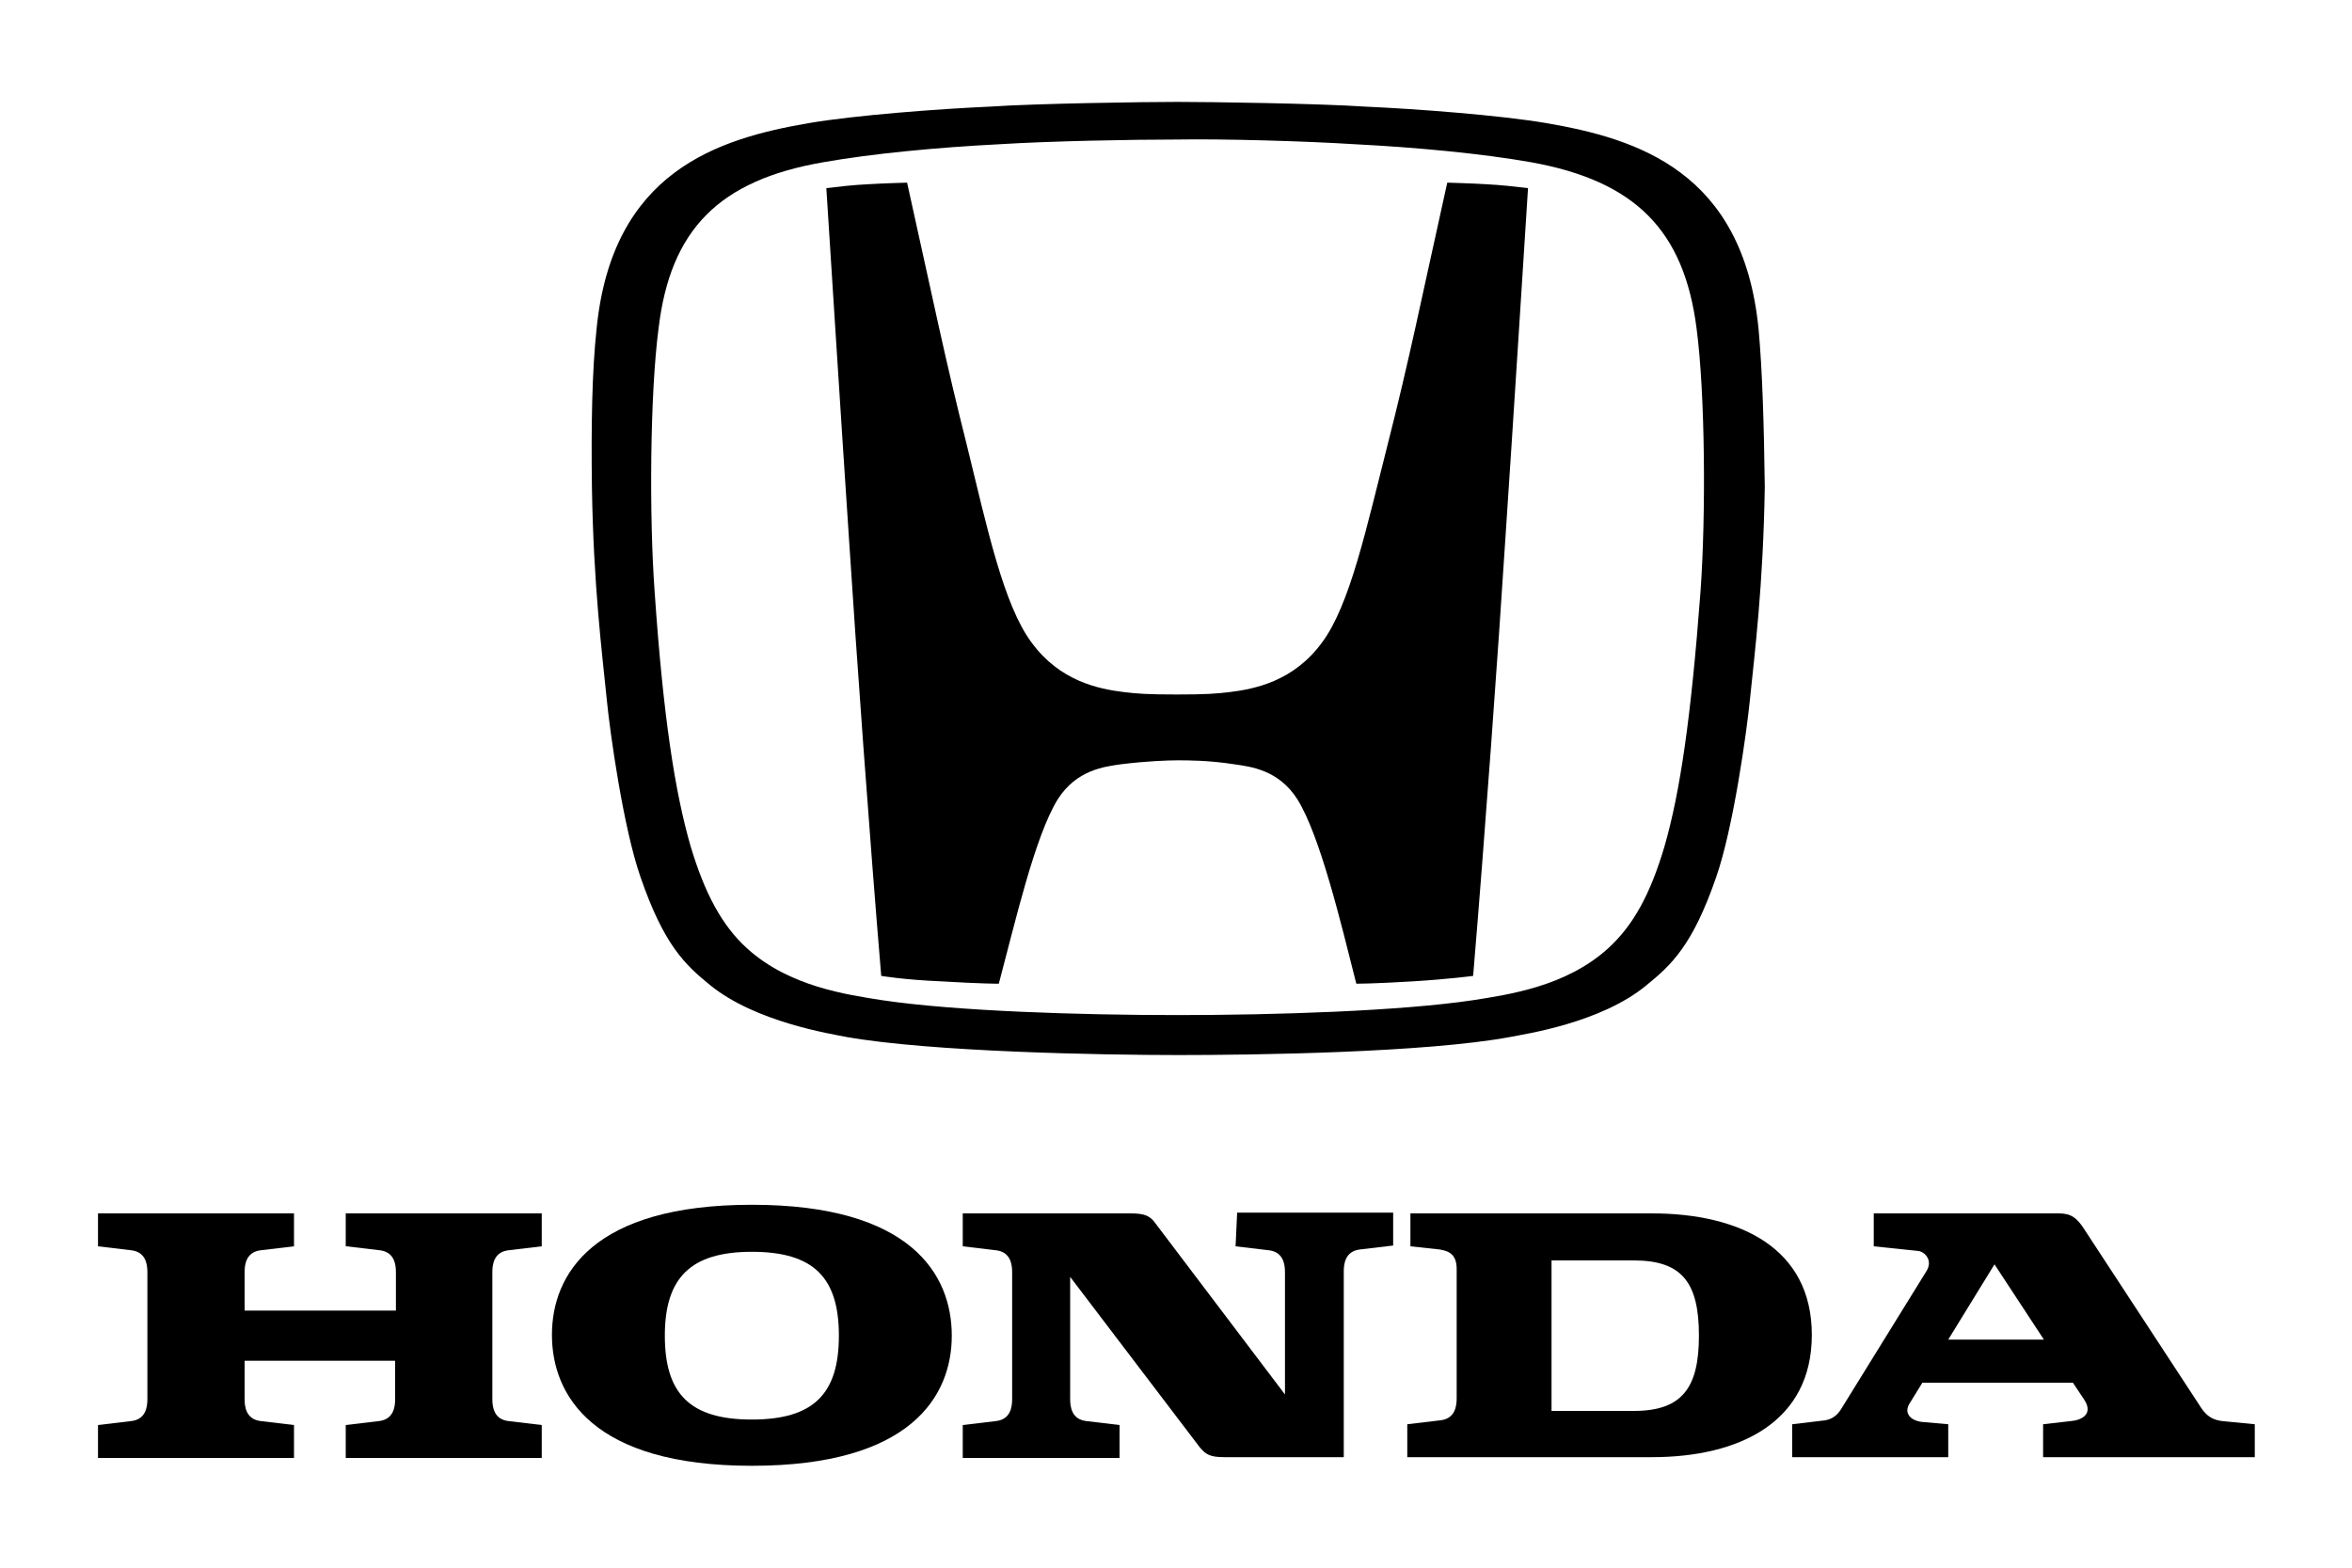
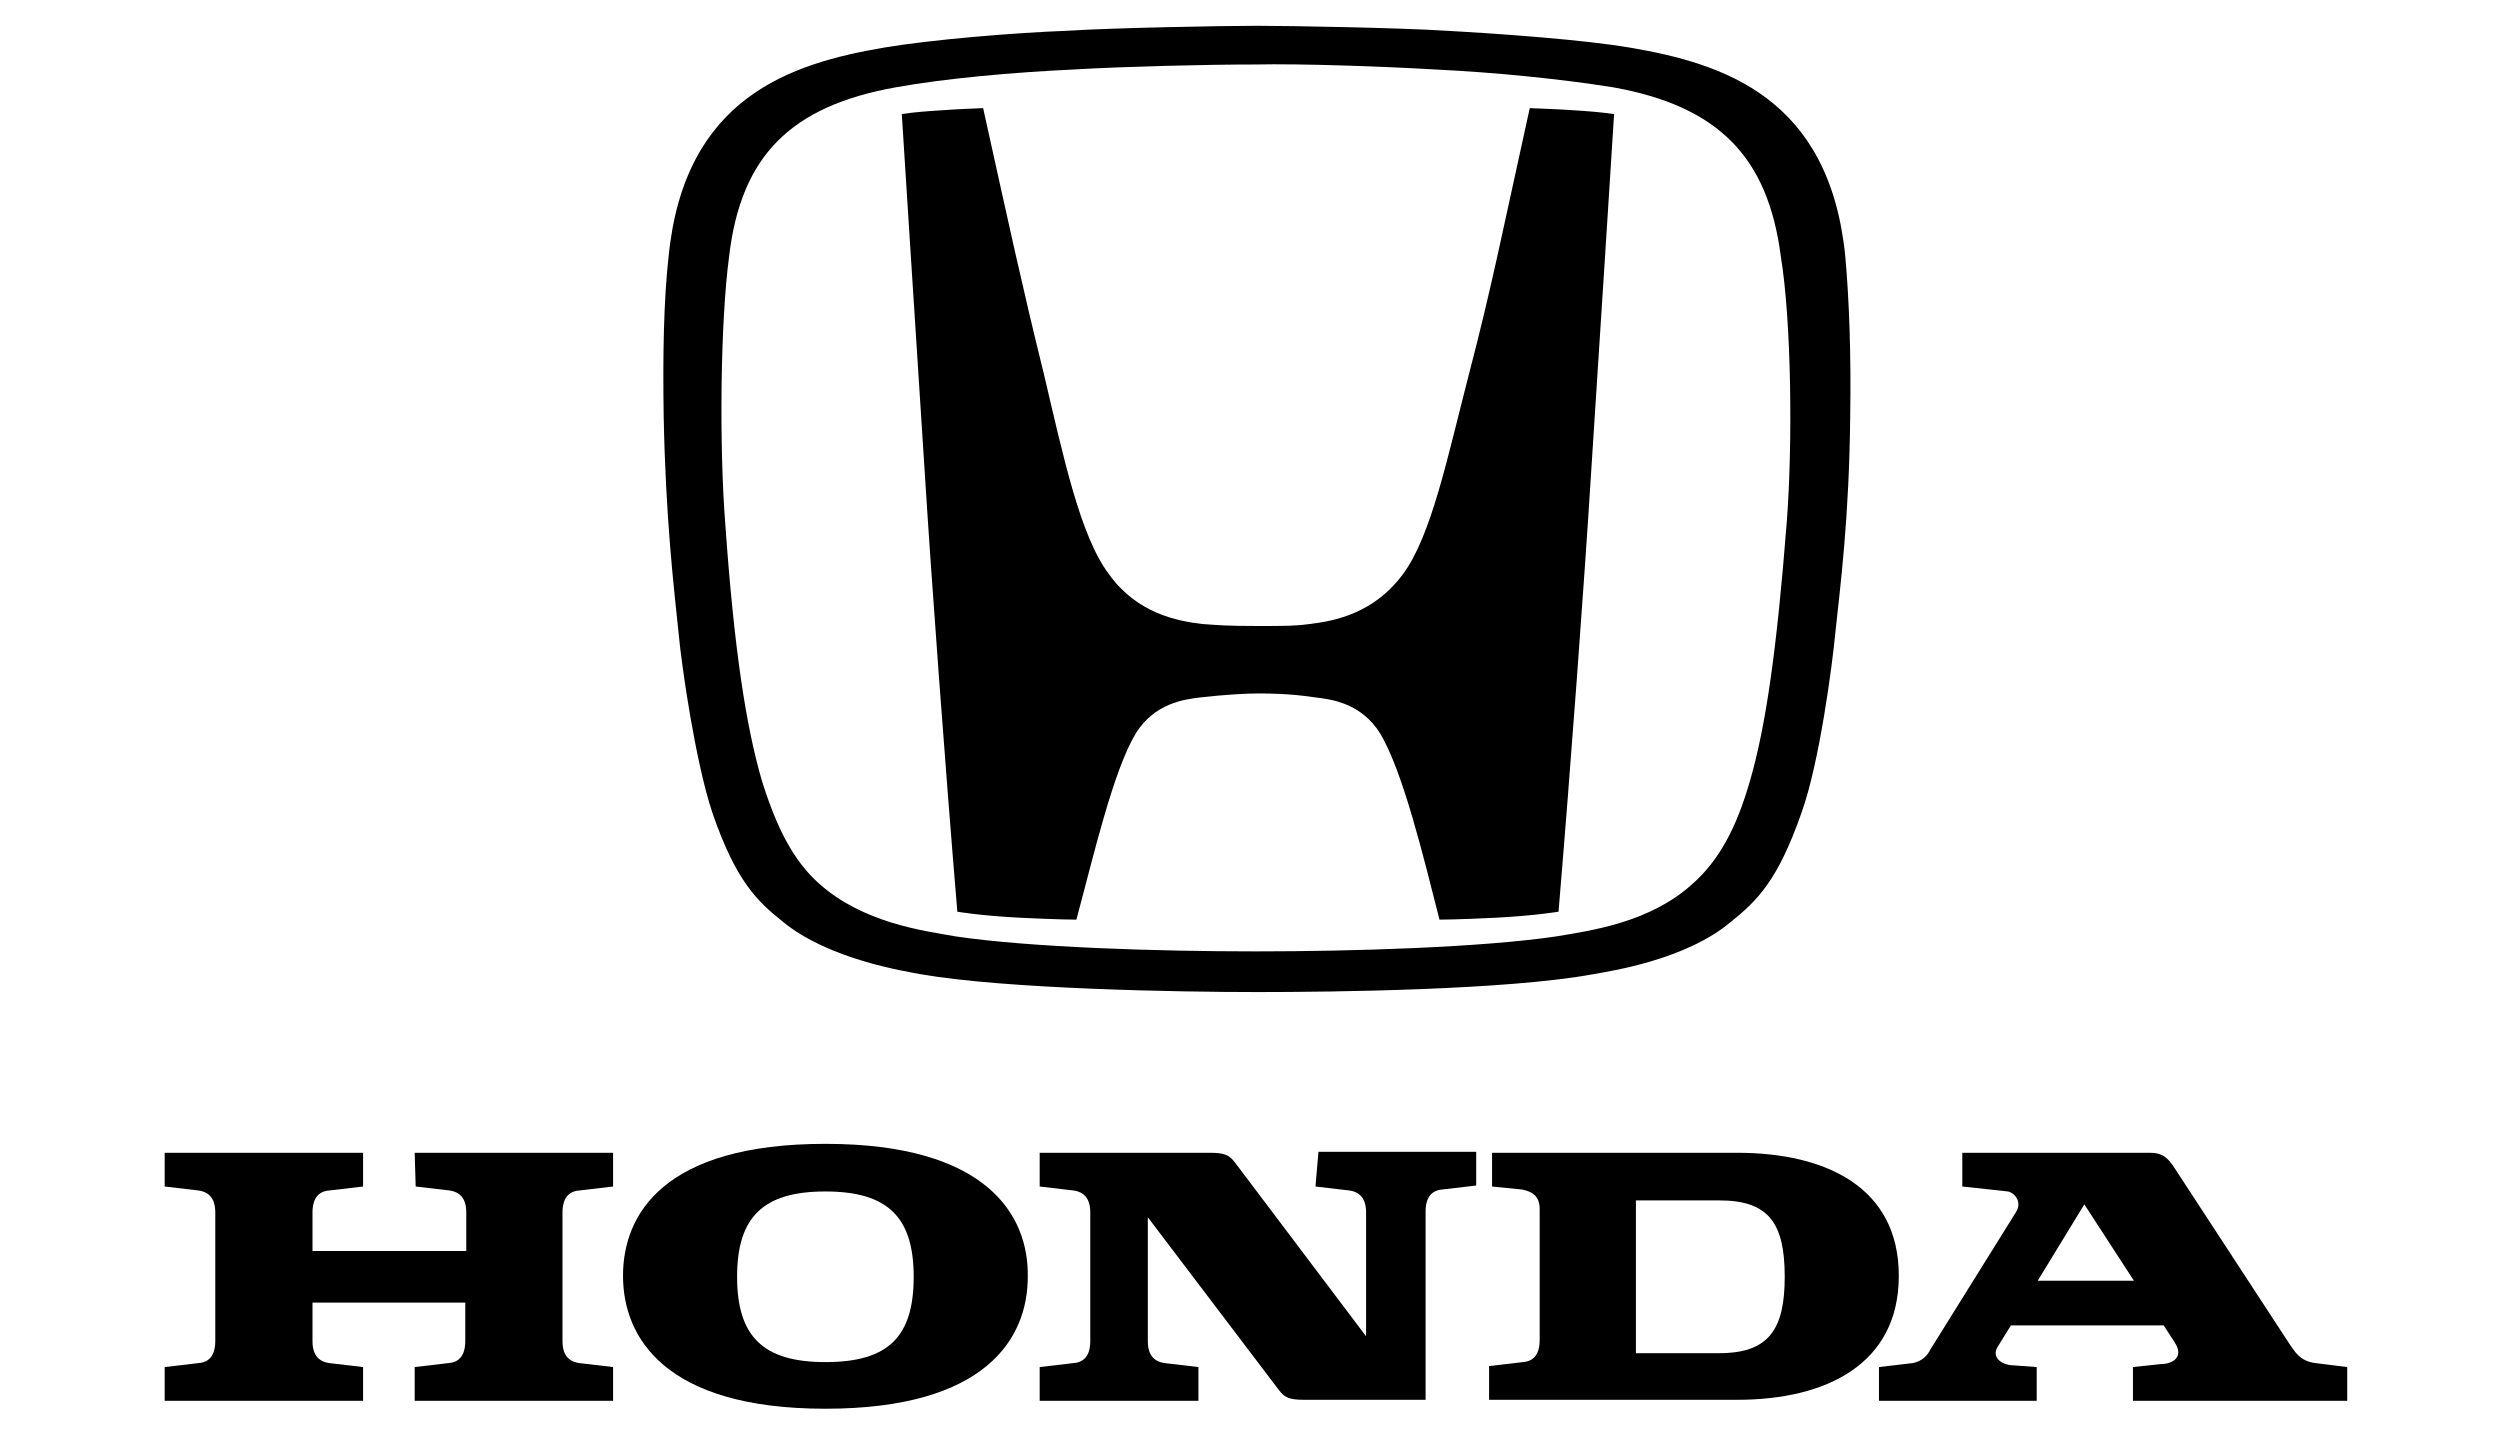
- <svg xmlns="http://www.w3.org/2000/svg" version="1.1" id="Layer_1" x="0px" y="0px" viewBox="0 0 300 200" style="enable-background:new 0 0 300 200;" xml:space="preserve">
-   <path d="M44.2,159l4.2,0.5c1.9,0.2,2.1,1.8,2.1,2.8v4.9H31.2v-4.9c0-1,0.2-2.6,2.1-2.8l4.2-0.5v-4.2H12.5v4.2l4.2,0.5  c1.9,0.2,2.1,1.8,2.1,2.8v16.2c0,1-0.2,2.6-2.1,2.8l-4.2,0.5v4.2h25v-4.2l-4.2-0.5c-1.9-0.2-2.1-1.8-2.1-2.8v-4.9h19.2v4.9  c0,1-0.2,2.6-2.1,2.8l-4.2,0.5v4.2h25v-4.2l-4.2-0.5c-1.9-0.2-2.1-1.8-2.1-2.8v-16.2c0-1,0.2-2.6,2.1-2.8l4.2-0.5v-4.2h-25V159z" />
-   <path d="M210.7,154.8h-30.8v4.2l3.7,0.4c1.3,0.2,2.2,0.7,2.2,2.5v16.5c0,1-0.2,2.6-2.1,2.8l-4.2,0.5v4.2l31.2,0  c11.2,0,20.4-4.5,20.4-15.6S221.9,154.8,210.7,154.8 M208.4,180l-10.5,0v-19.2h10.5c6.2,0,8.3,2.9,8.3,9.6  C216.7,177,214.6,180,208.4,180" />
-   <path d="M283.5,181.3c-2-0.2-2.6-1.5-3.2-2.4l-14.4-22c-1-1.6-1.8-2.1-3.3-2.1H239v4.2l5.7,0.6c0.8,0.1,1.9,1.2,1,2.6L235,179.5  c-0.4,0.7-1,1.5-2.2,1.7l-4.2,0.5v4.2h19.9v-4.2l-3.4-0.3c-1.5-0.2-2.3-1.2-1.5-2.4l1.6-2.6h19.2l1.4,2.1c1.3,1.9-0.3,2.7-1.7,2.8  l-3.5,0.4v4.2h27v-4.2L283.5,181.3z M248.5,170.9l5.9-9.6l6.3,9.6H248.5z" />
-   <path d="M157.6,159l4.2,0.5c1.9,0.2,2.1,1.8,2.1,2.8v15.6l-16.5-21.8c-0.7-1-1.4-1.3-3.2-1.3h-21.4v4.2l4.2,0.5  c1.9,0.2,2.1,1.8,2.1,2.8v16.2c0,1-0.2,2.6-2.1,2.8l-4.2,0.5v4.2h20v-4.2l-4.2-0.5c-1.9-0.2-2.1-1.8-2.1-2.8v-15.6l16.5,21.7  c0.8,1,1.4,1.3,3.2,1.3h0.2h15v-23.7c0-1,0.2-2.6,2.1-2.8l4.2-0.5v-4.2h-19.9L157.6,159L157.6,159z" />
-   <path d="M95.9,153.7c-20.3,0-25.5,8.9-25.5,16.6S75.6,187,95.9,187c20.3,0,25.5-8.9,25.5-16.6C121.4,162.6,116.2,153.7,95.9,153.7   M95.9,181.1c-7.9,0-11.1-3.3-11.1-10.7c0-7.4,3.3-10.7,11.1-10.7c7.9,0,11.1,3.3,11.1,10.7C107,177.8,103.8,181.1,95.9,181.1" />
-   <path d="M184.6,23.3c-3.4,15.3-4.8,22.4-7.6,33.4c-2.7,10.6-4.8,20.5-8.4,25.3c-3.6,4.9-8.5,5.9-11.8,6.3c-1.7,0.2-3,0.3-6.7,0.3  c-3.7,0-5-0.1-6.7-0.3c-3.3-0.4-8.2-1.4-11.8-6.3c-3.6-4.8-5.7-14.7-8.3-25.3c-2.8-11.1-4.2-18.1-7.6-33.4c0,0-3.4,0.1-4.9,0.2  c-2.1,0.1-3.7,0.3-5.4,0.5c0,0,2,31.5,2.9,44.9c0.9,14,2.6,37.7,4.1,55.6c0,0,2.9,0.5,7.7,0.7c5,0.3,7.3,0.3,7.3,0.3  c2.1-7.9,4.6-18.8,7.5-23.5c2.4-3.8,6-4.2,8.1-4.5c3.2-0.4,6-0.5,7.2-0.5h0h0c1.3,0,4,0,7.2,0.5c2.1,0.3,5.7,0.7,8.1,4.5  c2.9,4.7,5.5,15.6,7.5,23.5c0,0,2.2,0,7.2-0.3c4.8-0.3,7.7-0.7,7.7-0.7c1.5-17.9,3.2-41.5,4.1-55.6c0.9-13.3,2.9-44.9,2.9-44.9  c-1.7-0.2-3.4-0.4-5.4-0.5C188,23.4,184.6,23.3,184.6,23.3" />
-   <path d="M224.3,41.9c-2-20-15.4-24.2-27.1-26.2c-5.9-1-16.4-1.8-23.1-2.1c-5.9-0.4-19.7-0.6-23.9-0.6s-18,0.2-23.9,0.6  c-6.7,0.3-17.2,1.1-23.1,2.1c-11.7,2-25.1,6.2-27.1,26.2c-0.6,5.5-0.7,12.6-0.6,20.2c0.2,12.7,1.3,21.2,1.9,27.2  c0.4,4.1,2.1,16.3,4.3,22.6c3,8.7,5.7,11.2,8.9,13.8c5.8,4.7,15.4,6.2,17.4,6.6c10.8,1.9,32.6,2.3,42.3,2.3c9.6,0,31.5-0.3,42.3-2.3  c2-0.4,11.6-1.8,17.4-6.6c3.2-2.6,5.9-5.1,8.9-13.8c2.2-6.3,3.9-18.6,4.3-22.6c0.6-5.9,1.7-14.5,1.9-27.2  C225,54.4,224.8,47.3,224.3,41.9 M216.9,75.5c-1.2,16-2.6,25.6-4.6,32.5c-1.8,6.1-4,10.1-7.2,13c-5.4,4.9-12.8,5.9-17.2,6.6  c-9.4,1.4-25.3,1.9-37.7,1.9c-12.5,0-28.3-0.5-37.7-1.9c-4.4-0.7-11.8-1.7-17.2-6.6c-3.2-2.9-5.4-7-7.2-13c-2-6.9-3.5-16.5-4.6-32.5  c-0.7-9.6-0.6-25.2,0.5-33.6C85.5,29.3,91.7,23,105,20.7c6.2-1.1,14.6-1.9,22.5-2.3c6.4-0.4,16.8-0.6,22.7-0.6  c5.8-0.1,16.3,0.2,22.6,0.6c7.9,0.4,16.3,1.2,22.5,2.3c13.3,2.4,19.5,8.7,21.1,21.2C217.5,50.2,217.6,65.8,216.9,75.5" />
+ <svg xmlns="http://www.w3.org/2000/svg" version="1.1" id="Layer_1" x="0px" y="0px" viewBox="0 0 252 144" style="enable-background:new 0 0 252 144;" xml:space="preserve">
+   <path d="M41.9,119.6l3.4,0.4c1.5,0.2,1.7,1.4,1.7,2.2v3.9H31.5v-3.9c0-0.8,0.2-2.1,1.7-2.2l3.4-0.4v-3.4h-20v3.4l3.4,0.4  c1.5,0.2,1.7,1.4,1.7,2.2v13c0,0.8-0.2,2.1-1.7,2.2l-3.4,0.4v3.4h20v-3.4l-3.4-0.4c-1.5-0.2-1.7-1.4-1.7-2.2v-3.9h15.4v3.9  c0,0.8-0.2,2.1-1.7,2.2l-3.4,0.4v3.4h20v-3.4l-3.4-0.4c-1.5-0.2-1.7-1.4-1.7-2.2v-13c0-0.8,0.2-2.1,1.7-2.2l3.4-0.4v-3.4h-20  L41.9,119.6L41.9,119.6z" />
+   <path d="M175.1,116.2h-24.7v3.4l3,0.3c1,0.2,1.8,0.6,1.8,2v13.2c0,0.8-0.2,2.1-1.7,2.2l-3.4,0.4v3.4h25c9,0,16.3-3.6,16.3-12.5  S184.1,116.2,175.1,116.2 M173.3,136.4h-8.4V121h8.4c5,0,6.6,2.3,6.6,7.7C179.9,134,178.3,136.4,173.3,136.4" />
+   <path d="M233.4,137.4c-1.6-0.2-2.1-1.2-2.6-1.9l-11.5-17.6c-0.8-1.3-1.4-1.7-2.6-1.7h-18.9v3.4l4.6,0.5c0.6,0.1,1.5,1,0.8,2.1  l-8.6,13.8c-0.3,0.6-0.8,1.2-1.8,1.4l-3.4,0.4v3.4h15.9v-3.4l-2.7-0.2c-1.2-0.2-1.8-1-1.2-1.9l1.3-2.1h15.4l1.1,1.7  c1,1.5-0.2,2.2-1.4,2.2l-2.8,0.3v3.4h21.6v-3.4L233.4,137.4z M205.4,129.1l4.7-7.7l5,7.7H205.4z" />
+   <path d="M132.6,119.6l3.4,0.4c1.5,0.2,1.7,1.4,1.7,2.2v12.5l-13.2-17.5c-0.6-0.8-1.1-1-2.6-1h-17.1v3.4l3.4,0.4  c1.5,0.2,1.7,1.4,1.7,2.2v13c0,0.8-0.2,2.1-1.7,2.2l-3.4,0.4v3.4h16v-3.4l-3.4-0.4c-1.5-0.2-1.7-1.4-1.7-2.2v-12.5l13.2,17.4  c0.6,0.8,1.1,1,2.6,1h0.2h12v-19c0-0.8,0.2-2.1,1.7-2.2l3.4-0.4v-3.4h-15.9L132.6,119.6L132.6,119.6z" />
+   <path d="M83.2,115.3c-16.3,0-20.4,7.1-20.4,13.3c0,6.2,4.2,13.4,20.4,13.4s20.4-7.1,20.4-13.3C103.7,122.5,99.5,115.3,83.2,115.3   M83.2,137.3c-6.3,0-8.9-2.6-8.9-8.6s2.6-8.6,8.9-8.6c6.3,0,8.9,2.6,8.9,8.6S89.6,137.3,83.2,137.3" />
+   <path d="M154.2,10.9c-2.7,12.2-3.8,17.9-6.1,26.7c-2.2,8.5-3.8,16.4-6.7,20.3c-2.9,3.9-6.8,4.7-9.4,5c-1.4,0.2-2.4,0.2-5.4,0.2  s-4-0.1-5.4-0.2c-2.6-0.3-6.6-1.1-9.4-5c-2.9-3.8-4.6-11.8-6.6-20.3c-2.2-8.9-3.4-14.5-6.1-26.7c0,0-2.7,0.1-3.9,0.2  c-1.7,0.1-3,0.2-4.3,0.4c0,0,1.6,25.2,2.3,35.9c0.7,11.2,2.1,30.2,3.3,44.5c0,0,2.3,0.4,6.2,0.6c4,0.2,5.8,0.2,5.8,0.2  c1.7-6.3,3.7-15,6-18.8c1.9-3,4.8-3.4,6.5-3.6c2.6-0.3,4.8-0.4,5.8-0.4l0,0l0,0c1,0,3.2,0,5.8,0.4c1.7,0.2,4.6,0.6,6.5,3.6  c2.3,3.8,4.4,12.5,6,18.8c0,0,1.8,0,5.8-0.2c3.8-0.2,6.2-0.6,6.2-0.6c1.2-14.3,2.6-33.2,3.3-44.5c0.7-10.6,2.3-35.9,2.3-35.9  c-1.4-0.2-2.7-0.3-4.3-0.4C157,11,154.2,10.9,154.2,10.9" />
+   <path d="M186,25.8c-1.6-16-12.3-19.4-21.7-21c-4.7-0.8-13.1-1.4-18.5-1.7c-4.7-0.3-15.8-0.5-19.1-0.5s-14.4,0.2-19.1,0.5  c-5.4,0.2-13.8,0.9-18.5,1.7c-9.4,1.6-20.1,5-21.7,21c-0.5,4.4-0.6,10.1-0.5,16.2c0.2,10.2,1,17,1.5,21.8c0.3,3.3,1.7,13,3.4,18.1  c2.4,7,4.6,9,7.1,11c4.6,3.8,12.3,5,13.9,5.3c8.6,1.5,26.1,1.8,33.9,1.8c7.7,0,25.2-0.2,33.9-1.8c1.6-0.3,9.3-1.4,13.9-5.3  c2.6-2.1,4.7-4.1,7.1-11c1.8-5,3.1-14.9,3.4-18.1c0.5-4.7,1.4-11.6,1.5-21.8C186.6,35.8,186.4,30.2,186,25.8 M180.1,52.7  c-1,12.8-2.1,20.5-3.7,26c-1.4,4.9-3.2,8.1-5.8,10.4c-4.3,3.9-10.2,4.7-13.8,5.3c-7.5,1.1-20.3,1.5-30.2,1.5  c-10,0-22.7-0.4-30.2-1.5c-3.5-0.6-9.4-1.4-13.8-5.3c-2.6-2.3-4.3-5.6-5.8-10.4c-1.6-5.5-2.8-13.2-3.7-26  c-0.6-7.7-0.5-20.2,0.4-26.9c1.2-10.1,6.2-15.1,16.8-17c5-0.9,11.7-1.5,18-1.8c5.1-0.3,13.4-0.5,18.2-0.5c4.6-0.1,13,0.2,18.1,0.5  c6.3,0.3,13,1,18,1.8c10.6,1.9,15.6,7,16.9,17C180.6,32.5,180.7,45,180.1,52.7" />
</svg>
